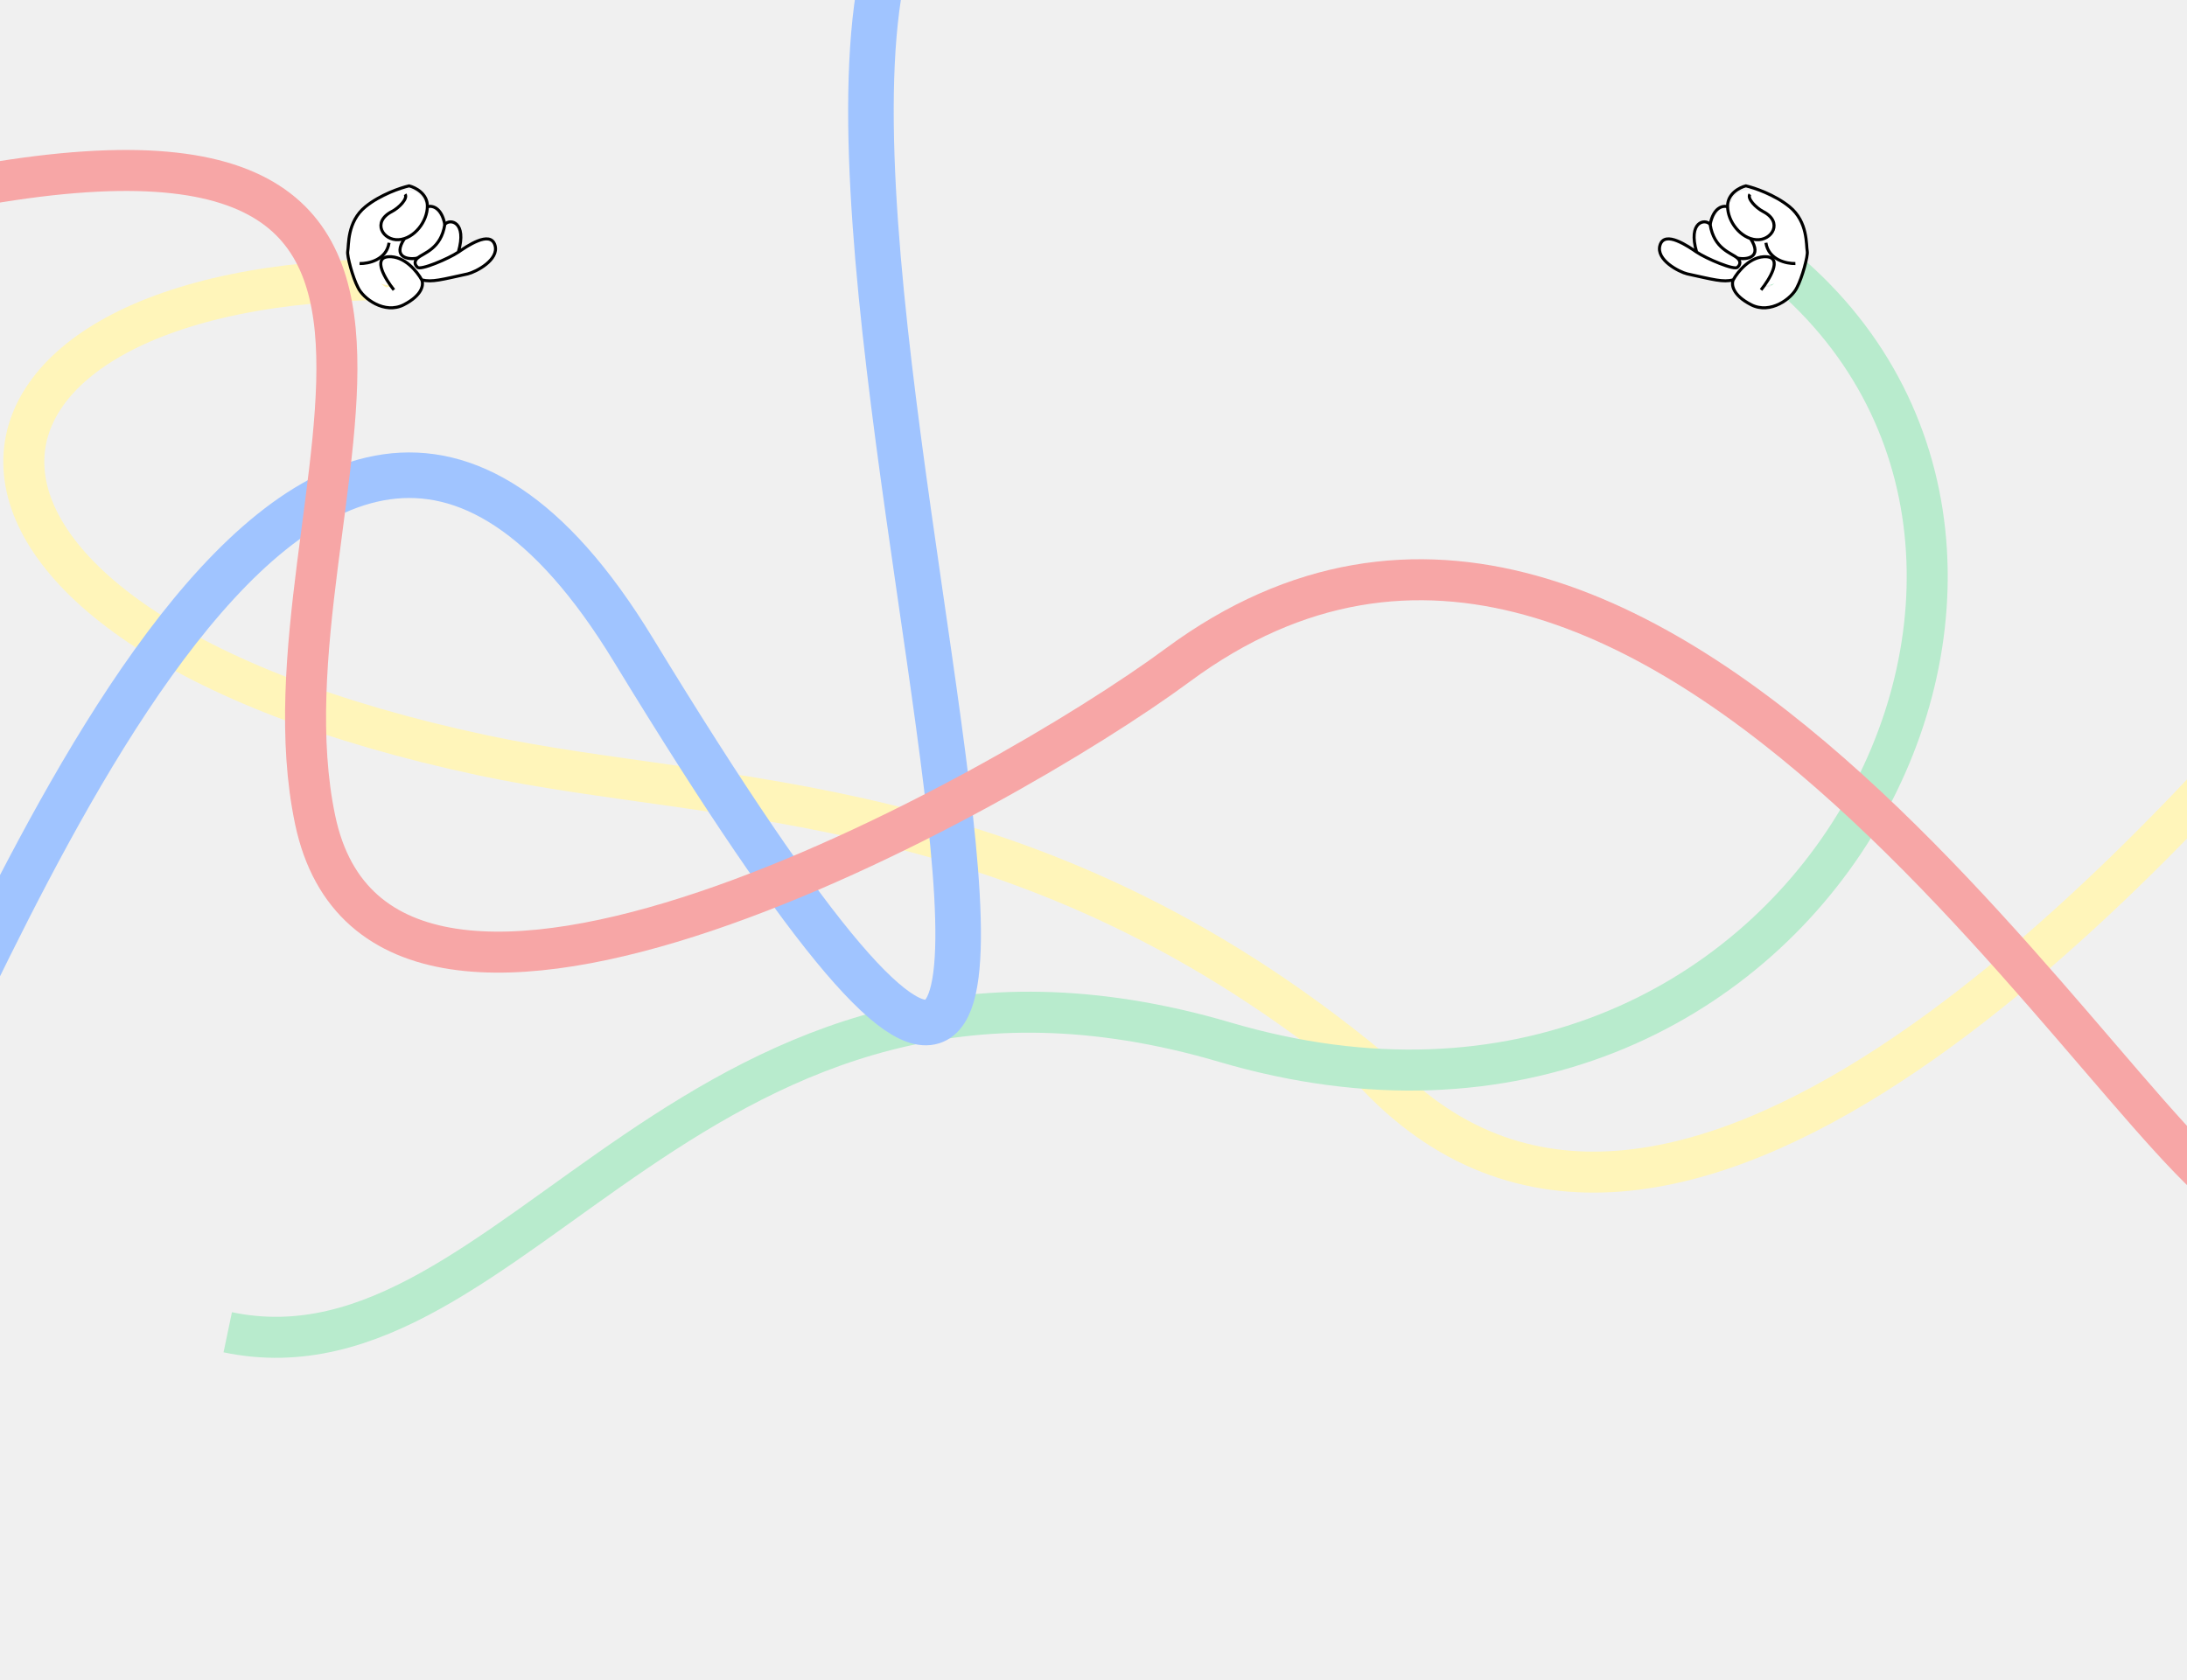
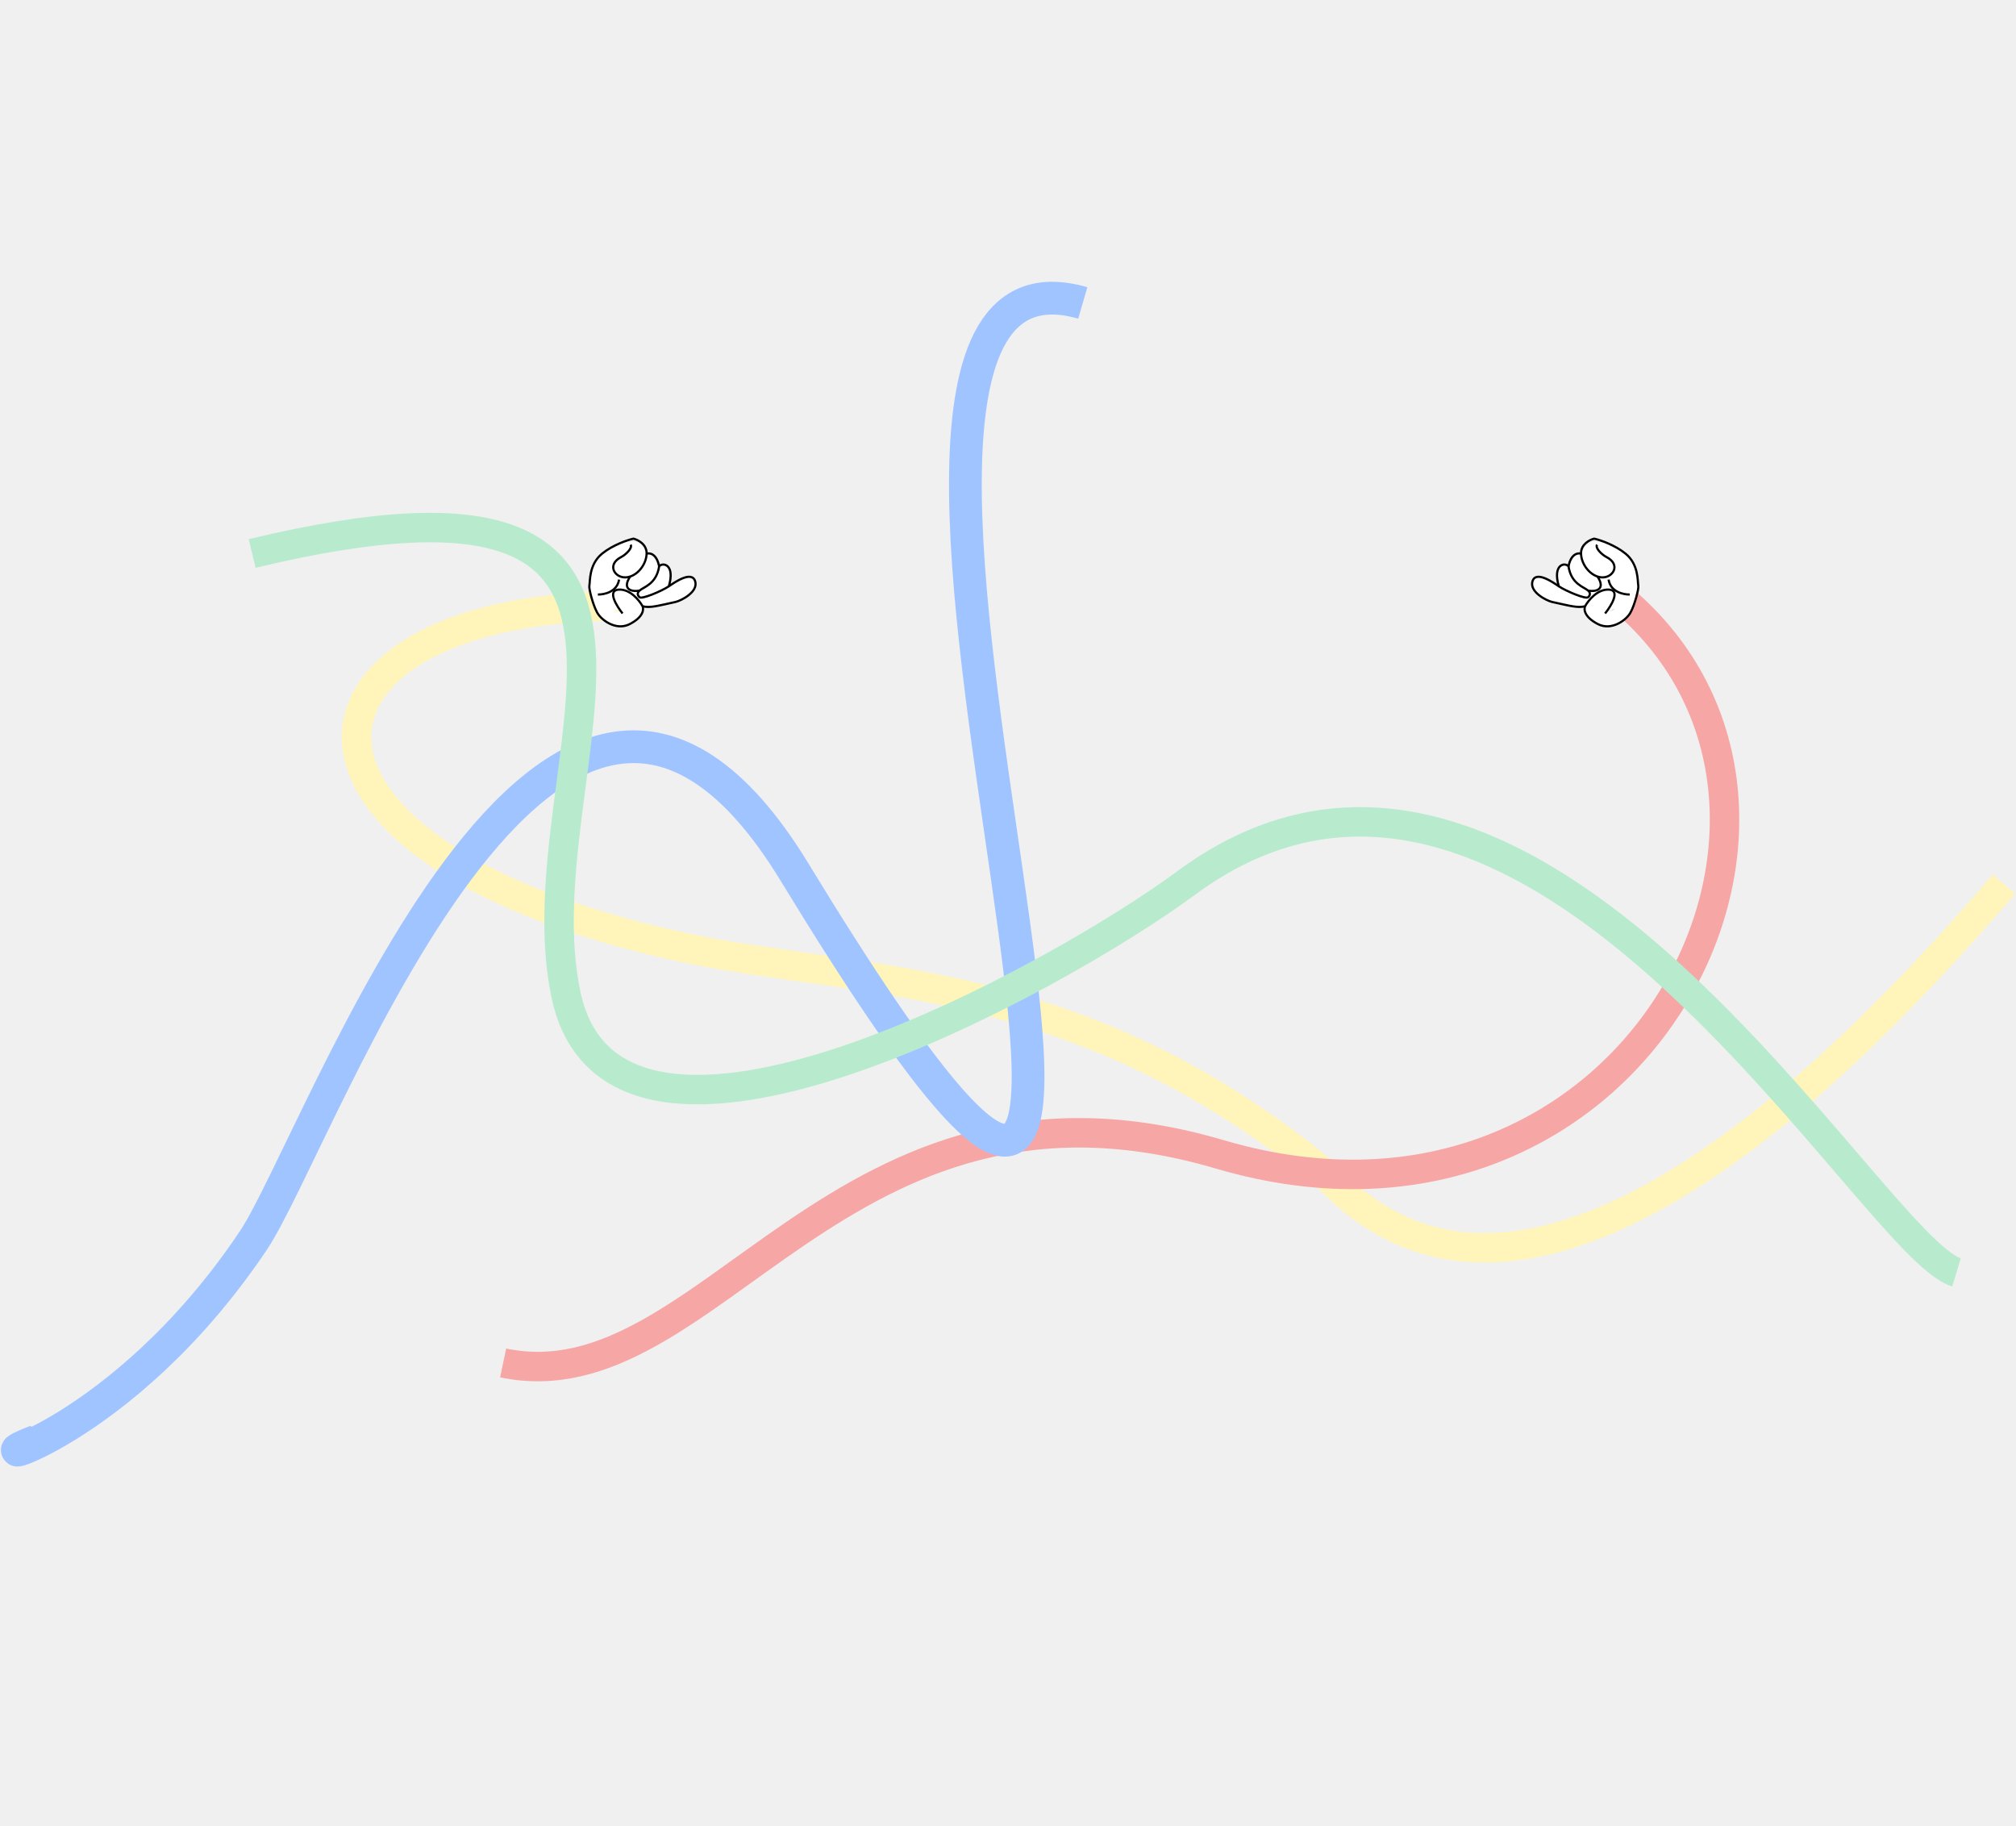
- <svg xmlns="http://www.w3.org/2000/svg" width="1440" height="1106" viewBox="0 0 1440 1106" fill="none">
-   <path d="M1525 438.909C1412.33 570.006 1097.23 918.345 902.454 703.763C677.311 517.816 474.102 530.737 318 497.5C-89.075 410.825 -62 184 261.491 184" stroke="#FFF5BA" stroke-width="27" />
-   <path d="M149.956 877.472C340.23 917.301 457.435 583.601 806.598 686.438C1188.67 798.969 1409.02 364.766 1169 172.792" stroke="#B8EBCD" stroke-width="27" />
-   <path d="M-277.5 949C-346.337 975.398 -200.128 946 -79 765.5C-17.437 673.762 195 63.5 417 428C903.217 1226.32 362 -186 681 -93.5" stroke="#A0C4FF" stroke-width="30" />
-   <path d="M1481.5 794.5C1402.8 770.981 1090.81 204.943 775.5 438C659.287 523.896 251.757 750.675 207.5 540C163.243 329.325 382.874 24.727 -80 136" stroke="#F7A6A6" stroke-width="27" />
-   <path d="M1148.91 153.509L1148.91 153.685" stroke="white" stroke-width="45" stroke-linecap="round" />
-   <path d="M1160.61 165.605L1160.29 165.602" stroke="white" stroke-width="45" stroke-linecap="round" />
-   <path d="M1128.59 167.721C1125.76 167.347 1122.96 167.5 1122.34 167.76C1122.05 167.881 1121.78 167.846 1121.64 167.117C1120.96 163.334 1122.07 162.443 1122.22 160.624C1122.31 159.545 1122.85 158.862 1123.42 158.043C1124.14 157.007 1123.67 156.046 1123.6 155.487C1123.49 154.744 1122.77 154.45 1122.72 154.359C1122.45 153.923 1124.03 157.491 1125.29 161.174C1126.05 163.385 1126.03 164.873 1126.15 166.867C1126.49 172.451 1125.97 173.748 1126.1 174.901C1126.19 175.772 1126.6 176.524 1126.86 176.848C1127.95 178.19 1129.27 177.781 1130.5 178.287C1131.97 178.894 1133.07 179.044 1134.89 179.205C1135.8 179.285 1137.29 179.253 1137.92 179.258C1138.55 179.263 1138.29 179.261 1137.86 179.17C1135.91 178.758 1134.11 178.174 1132.55 177.778C1131.09 177.405 1129.71 176.846 1128.75 176.66C1127.3 176.381 1126.02 176.112 1125.16 175.956C1124.18 175.779 1122.91 175.322 1122.13 175.11C1121.47 174.931 1120.82 174.777 1120.17 174.537C1119.53 174.296 1118.78 173.94 1117.95 173.638C1117.27 173.388 1116.64 172.981 1114.48 171.5C1113.21 170.625 1112.37 169.894 1111.67 169.357C1111.06 168.887 1110.29 168.583 1109.59 168.428C1108.93 168.283 1107.66 168.09 1106.67 167.907C1105.78 167.744 1104.82 167.599 1103.96 167.357C1103.14 167.125 1102.51 166.699 1101.87 166.43C1101.19 166.143 1100.59 165.686 1099.81 165.238C1099.48 165.048 1099.14 164.968 1099.03 164.879C1098.99 164.841 1099.35 164.851 1099.51 164.94C1100.08 165.246 1100.47 166.031 1101.43 166.98C1102.21 167.747 1102.66 168.521 1102.92 169.109C1103.38 170.115 1104.52 170.592 1105.38 171.04C1106.21 171.478 1107.09 171.906 1107.97 172.06C1108.99 172.236 1109.87 172.633 1111.11 173.288C1111.94 173.732 1112.87 173.831 1114.27 173.991C1115.29 174.108 1116.15 174.269 1117.19 174.776C1117.86 175.105 1118.87 175.404 1119.89 175.738C1121.09 176.13 1122.2 176.315 1122.89 176.525C1123.63 176.745 1124.45 176.978 1126 177.196C1127.71 177.437 1129.21 177.604 1130.56 177.38C1132.01 177.141 1132.93 176.81 1133.97 176.787C1134.87 176.768 1135.72 177.065 1140.18 177.188C1141.8 177.233 1144.34 177.72 1145.94 177.878C1146.13 177.897 1146.34 177.912 1146.5 178C1147.23 178.4 1147.67 179.622 1147.8 180.829C1147.85 181.276 1147.61 181.624 1147.42 182.003C1146.94 182.954 1145.94 183.313 1145.31 183.694C1145.18 183.777 1145.23 184.129 1145.28 184.367C1145.49 185.319 1146.5 185.79 1147.17 186.265C1148.11 186.934 1148.31 188.154 1148.98 188.719C1149.5 189.155 1149.91 189.753 1150.5 190.142C1151.17 190.585 1151.84 191.003 1152.59 191.451C1153.45 191.97 1154.03 192.431 1154.83 192.997C1155.72 193.625 1156.54 194.157 1157.4 194.311C1158.53 194.514 1159.75 194.888 1160.61 194.983C1161.55 195.088 1162.38 195.497 1163.56 195.652C1166.23 196.005 1166.89 195.299 1167.7 194.951C1168.64 194.545 1169.42 193.791 1170.82 192.948C1171.78 192.372 1172.23 191.635 1172.9 191.111C1173.82 190.401 1174.6 189.597 1175.04 188.923C1175.53 188.159 1176.33 187.494 1176.93 186.938C1177.53 186.379 1177.63 185.563 1178.02 184.773C1178.51 183.752 1178.25 182.573 1178.39 181.688C1178.5 180.977 1178.75 179.931 1178.91 178.9C1179.05 178.066 1179.51 177.171 1179.98 176.292C1180.57 175.155 1180.6 174.298 1180.88 173.593C1180.95 173.421 1180.99 173.242 1181.01 173.647C1181.17 176.288 1180.85 177.58 1180.69 178.701C1180.65 178.941 1180.58 179.169 1180.52 179.201C1179.51 179.805 1180.6 175.709 1180.74 174.271C1180.83 173.408 1181.2 172.598 1181.4 171.833C1181.6 171.071 1181.92 170.134 1182.09 169.369C1182.26 168.574 1182.79 167.964 1182.99 166.736C1183.52 163.428 1182.89 161.975 1182.73 160.879C1182.6 159.948 1182.44 155.65 1182.17 152.996C1182.08 152.197 1181.45 151.55 1181.03 150.841C1180.62 150.157 1180.34 149.425 1180.05 148.687C1179.69 147.78 1179.17 147.123 1178.67 146.559C1177.79 145.581 1176.56 144.221 1176.03 143.541C1175.37 142.703 1174.64 142.326 1174 141.819C1173.41 141.35 1172.72 140.84 1172.05 140.364C1171.27 139.805 1170.47 139.412 1169.83 138.79C1169.26 138.237 1168.44 138.102 1167.61 137.86C1166.91 137.656 1166.3 137.203 1165.52 137.108C1164.83 137.023 1164.21 136.658 1163.57 136.418C1162.93 136.177 1162.29 135.821 1161.64 135.492C1160.95 135.139 1160.36 134.572 1159.72 134.213C1158.93 133.775 1158.28 133.261 1157.5 132.873C1156.85 132.548 1156.19 132.363 1155.52 132.152C1154.72 131.898 1153.83 131.932 1153 131.78C1152.33 131.657 1149.99 131.55 1148.46 131.978C1147.84 132.151 1147.33 132.704 1146.95 133.23C1146.86 133.361 1146.68 133.405 1146.6 133.522C1146.46 134.225 1146.13 135.161 1145.62 135.894C1145.54 136.157 1145.53 136.564 1145.53 136.984" stroke="white" stroke-width="13" stroke-linecap="round" />
-   <path d="M1182.15 173.574C1176.4 173.734 1164.48 171.225 1162.74 159.906" stroke="black" stroke-width="2" />
-   <path d="M1144.14 175.919C1142.52 178.506 1123.31 170.237 1117.14 166.06C1111.17 145.844 1122.79 143.808 1126.01 147.791C1128.56 164.119 1140.08 166.533 1143.97 169.983C1147.25 172.892 1144.66 175.414 1144.14 175.919Z" fill="white" />
-   <path d="M1152.18 127.97C1150.23 130.714 1156.12 136.848 1160.9 139.318C1174.34 146.258 1166.73 158.555 1156.44 157.877C1146.15 157.199 1137.43 145.851 1137.5 135.621C1137.56 127.437 1145.55 123.403 1149.54 122.409C1155.04 123.669 1168.49 128.183 1178.28 136.154C1190.52 146.118 1189.18 161.65 1189.95 165.472C1190.57 168.529 1186.55 183.022 1183.23 189.269C1179.88 196.588 1165.73 207.184 1153.1 200.75C1140.47 194.315 1139.92 187.132 1141.22 184.345M1141.22 184.345C1134.4 186.051 1128.05 184.106 1110.95 180.393C1105.52 179.085 1090.12 171.123 1093 161.525C1096.08 151.258 1112.1 162.642 1117.14 166.06M1141.22 184.345C1144.13 178.971 1152.62 168.398 1163.2 169.095C1173.78 169.793 1165.17 183.948 1159.54 190.939M1117.14 166.06C1123.31 170.237 1142.52 178.506 1144.14 175.919C1144.66 175.414 1147.25 172.892 1143.97 169.983C1140.08 166.533 1128.56 164.119 1126.01 147.791C1122.79 143.808 1111.17 145.844 1117.14 166.06Z" stroke="black" stroke-width="2" />
-   <path d="M1143.99 169.983C1150.31 171.297 1160.74 169.47 1152.57 157.081" stroke="black" stroke-width="2" />
-   <path d="M1137.49 136.157C1134.59 135.248 1128.24 136.302 1126.03 147.791" stroke="black" stroke-width="2" />
-   <path d="M270.004 153.509L270.005 153.685" stroke="white" stroke-width="45" stroke-linecap="round" />
-   <path d="M258.302 165.605L258.624 165.602" stroke="white" stroke-width="45" stroke-linecap="round" />
-   <path d="M290.324 167.721C293.154 167.347 295.955 167.5 296.572 167.76C296.86 167.881 297.135 167.846 297.268 167.117C297.954 163.334 296.84 162.443 296.692 160.624C296.605 159.545 296.067 158.862 295.496 158.043C294.774 157.007 295.24 156.046 295.317 155.487C295.418 154.744 296.142 154.45 296.196 154.359C296.457 153.923 294.883 157.491 293.618 161.174C292.859 163.385 292.882 164.873 292.761 166.867C292.422 172.451 292.938 173.748 292.812 174.901C292.717 175.772 292.312 176.524 292.049 176.848C290.96 178.19 289.641 177.781 288.411 178.287C286.938 178.894 285.839 179.044 284.021 179.205C283.115 179.285 281.625 179.253 280.992 179.258C280.358 179.263 280.624 179.261 281.053 179.17C283.004 178.758 284.797 178.174 286.358 177.778C287.823 177.405 289.197 176.846 290.162 176.66C291.615 176.381 292.892 176.112 293.755 175.956C294.735 175.779 296.005 175.322 296.782 175.11C297.439 174.931 298.094 174.777 298.738 174.537C299.381 174.296 300.127 173.94 300.959 173.638C301.646 173.388 302.269 172.981 304.428 171.5C305.702 170.625 306.542 169.894 307.238 169.357C307.849 168.887 308.627 168.583 309.325 168.428C309.984 168.283 311.248 168.09 312.247 167.907C313.135 167.744 314.095 167.599 314.953 167.357C315.776 167.125 316.398 166.699 317.041 166.43C317.726 166.143 318.324 165.686 319.099 165.238C319.43 165.048 319.77 164.968 319.878 164.879C319.924 164.841 319.561 164.851 319.399 164.94C318.836 165.246 318.439 166.031 317.48 166.98C316.706 167.747 316.255 168.521 315.988 169.109C315.533 170.115 314.391 170.592 313.534 171.04C312.697 171.478 311.823 171.906 310.938 172.06C309.927 172.236 309.039 172.633 307.807 173.288C306.971 173.732 306.039 173.831 304.646 173.991C303.62 174.108 302.767 174.269 301.724 174.776C301.048 175.105 300.04 175.404 299.02 175.738C297.823 176.13 296.716 176.315 296.018 176.525C295.287 176.745 294.466 176.978 292.914 177.196C291.2 177.437 289.701 177.604 288.35 177.38C286.904 177.141 285.986 176.81 284.938 176.787C284.041 176.768 283.196 177.065 278.729 177.188C277.112 177.233 274.576 177.72 272.975 177.878C272.786 177.897 272.574 177.912 272.412 178C271.681 178.4 271.242 179.622 271.113 180.829C271.064 181.276 271.305 181.624 271.494 182.003C271.968 182.954 272.976 183.313 273.598 183.694C273.735 183.777 273.683 184.129 273.632 184.367C273.425 185.319 272.409 185.79 271.741 186.265C270.797 186.934 270.598 188.154 269.931 188.719C269.416 189.155 268.998 189.753 268.411 190.142C267.743 190.585 267.074 191.003 266.327 191.451C265.463 191.97 264.884 192.431 264.082 192.997C263.193 193.625 262.373 194.157 261.515 194.311C260.384 194.514 259.158 194.888 258.299 194.983C257.359 195.088 256.531 195.497 255.355 195.652C252.685 196.005 252.021 195.299 251.214 194.951C250.27 194.545 249.49 193.791 248.09 192.948C247.131 192.372 246.684 191.635 246.01 191.111C245.094 190.401 244.311 189.597 243.874 188.923C243.379 188.159 242.578 187.494 241.984 186.938C241.387 186.379 241.277 185.563 240.895 184.773C240.403 183.752 240.666 182.573 240.526 181.688C240.414 180.977 240.166 179.931 239.999 178.9C239.864 178.066 239.398 177.171 238.936 176.292C238.34 175.155 238.307 174.298 238.033 173.593C237.966 173.421 237.924 173.242 237.899 173.647C237.737 176.288 238.058 177.58 238.225 178.701C238.261 178.941 238.335 179.169 238.389 179.201C239.404 179.805 238.316 175.709 238.171 174.271C238.084 173.408 237.707 172.598 237.511 171.833C237.316 171.071 236.992 170.134 236.825 169.369C236.651 168.574 236.119 167.964 235.922 166.736C235.394 163.428 236.026 161.975 236.179 160.879C236.309 159.948 236.468 155.65 236.745 152.996C236.828 152.197 237.46 151.55 237.885 150.841C238.295 150.157 238.573 149.425 238.865 148.687C239.223 147.78 239.74 147.123 240.245 146.559C241.121 145.581 242.349 144.221 242.883 143.541C243.541 142.703 244.269 142.326 244.911 141.819C245.506 141.35 246.192 140.84 246.86 140.364C247.646 139.805 248.437 139.412 249.078 138.79C249.648 138.237 250.467 138.102 251.299 137.86C251.998 137.656 252.609 137.203 253.387 137.108C254.081 137.023 254.699 136.658 255.342 136.418C255.986 136.177 256.626 135.821 257.269 135.492C257.957 135.139 258.55 134.572 259.193 134.213C259.977 133.775 260.635 133.261 261.411 132.873C262.061 132.548 262.722 132.363 263.392 132.152C264.196 131.898 265.08 131.932 265.912 131.78C266.58 131.657 268.926 131.55 270.449 131.978C271.068 132.151 271.58 132.704 271.961 133.23C272.056 133.361 272.229 133.405 272.312 133.522C272.451 134.225 272.778 135.161 273.293 135.894C273.377 136.157 273.379 136.564 273.382 136.984" stroke="white" stroke-width="13" stroke-linecap="round" />
-   <path d="M236.763 173.574C242.508 173.734 254.434 171.225 256.172 159.906" stroke="black" stroke-width="2" />
-   <path d="M274.774 175.919C276.391 178.506 295.606 170.237 301.769 166.06C307.739 145.844 296.121 143.808 292.898 147.791C290.353 164.119 278.831 166.533 274.94 169.983C271.657 172.892 274.255 175.414 274.774 175.919Z" fill="white" />
-   <path d="M266.732 127.97C268.685 130.714 262.794 136.848 258.012 139.318C244.576 146.258 252.185 158.555 262.474 157.877C272.762 157.199 281.482 145.851 281.412 135.621C281.356 127.437 273.365 123.403 269.377 122.409C263.873 123.669 250.419 128.183 240.629 136.154C228.391 146.118 229.736 161.65 228.962 165.472C228.343 168.529 232.364 183.022 235.678 189.269C239.03 196.588 253.184 207.184 265.812 200.75C278.44 194.315 278.996 187.132 277.695 184.345M277.695 184.345C284.509 186.051 290.862 184.106 307.967 180.393C313.389 179.085 328.789 171.123 325.911 161.525C322.832 151.258 306.812 162.642 301.769 166.06M277.695 184.345C274.778 178.971 266.297 168.398 255.714 169.095C245.131 169.793 253.743 183.948 259.372 190.939M301.769 166.06C295.606 170.237 276.391 178.506 274.774 175.919C274.255 175.414 271.657 172.892 274.94 169.983C278.831 166.533 290.353 164.119 292.898 147.791C296.121 143.808 307.739 145.844 301.769 166.06Z" stroke="black" stroke-width="2" />
-   <path d="M274.924 169.983C268.604 171.297 258.174 169.47 266.344 157.081" stroke="black" stroke-width="2" />
-   <path d="M281.421 136.157C284.321 135.248 290.673 136.302 292.877 147.791" stroke="black" stroke-width="2" />
+ <svg xmlns="http://www.w3.org/2000/svg" width="1847" height="1672" viewBox="0 0 1847 1672" fill="none">
+   <path d="M1836 809.909C1723.33 941.006 1408.23 1289.35 1213.45 1074.76C988.311 888.816 785.102 901.737 629 868.5C221.925 781.825 249 555 572.491 555" stroke="#FFF5BA" stroke-width="27" />
+   <path d="M460.956 1248.47C651.23 1288.3 768.435 954.601 1117.6 1057.44C1499.67 1169.97 1720.02 735.766 1480 543.792" stroke="#F7A6A6" stroke-width="27" />
+   <path d="M33.5 1320C-35.337 1346.4 110.872 1317 232 1136.5C293.563 1044.76 506 434.5 728 799C1214.22 1597.32 673 184.999 992 277.499" stroke="#A0C4FF" stroke-width="30" />
+   <path d="M1792.5 1165.5C1713.8 1141.98 1401.81 575.943 1086.5 809C970.287 894.896 562.757 1121.68 518.5 911C474.243 700.325 693.874 395.728 231 507" stroke="#B8EBCD" stroke-width="27" />
+   <path d="M1459.91 524.509L1459.91 524.685" stroke="white" stroke-width="45" stroke-linecap="round" />
+   <path d="M1471.61 536.604L1471.29 536.602" stroke="white" stroke-width="45" stroke-linecap="round" />
+   <path d="M1439.59 538.721C1436.76 538.347 1433.96 538.5 1433.34 538.76C1433.05 538.881 1432.78 538.845 1432.64 538.117C1431.96 534.334 1433.07 533.443 1433.22 531.624C1433.31 530.545 1433.85 529.861 1434.42 529.043C1435.14 528.006 1434.67 527.045 1434.6 526.487C1434.49 525.744 1433.77 525.449 1433.72 525.359C1433.46 524.923 1435.03 528.491 1436.29 532.174C1437.05 534.384 1437.03 535.872 1437.15 537.866C1437.49 543.451 1436.97 544.747 1437.1 545.901C1437.2 546.772 1437.6 547.523 1437.86 547.848C1438.95 549.19 1440.27 548.78 1441.5 549.287C1442.97 549.894 1444.07 550.044 1445.89 550.204C1446.8 550.284 1448.29 550.253 1448.92 550.258C1449.55 550.263 1449.29 550.261 1448.86 550.17C1446.91 549.757 1445.12 549.174 1443.55 548.777C1442.09 548.405 1440.72 547.845 1439.75 547.66C1438.3 547.38 1437.02 547.111 1436.16 546.956C1435.18 546.779 1433.91 546.322 1433.13 546.11C1432.47 545.93 1431.82 545.777 1431.17 545.536C1430.53 545.296 1429.78 544.939 1428.95 544.637C1428.27 544.388 1427.64 543.981 1425.48 542.499C1424.21 541.625 1423.37 540.893 1422.67 540.357C1422.06 539.886 1421.29 539.582 1420.59 539.428C1419.93 539.283 1418.66 539.09 1417.67 538.906C1416.78 538.744 1415.82 538.599 1414.96 538.357C1414.14 538.124 1413.51 537.699 1412.87 537.43C1412.19 537.142 1411.59 536.686 1410.81 536.238C1410.48 536.047 1410.14 535.967 1410.03 535.878C1409.99 535.841 1410.35 535.851 1410.51 535.939C1411.08 536.245 1411.47 537.031 1412.43 537.98C1413.21 538.747 1413.66 539.52 1413.92 540.109C1414.38 541.114 1415.52 541.591 1416.38 542.04C1417.22 542.478 1418.09 542.906 1418.97 543.06C1419.99 543.236 1420.87 543.633 1422.11 544.288C1422.94 544.732 1423.87 544.83 1425.27 544.99C1426.29 545.108 1427.15 545.268 1428.19 545.775C1428.86 546.104 1429.87 546.404 1430.89 546.738C1432.09 547.13 1433.2 547.315 1433.89 547.525C1434.63 547.745 1435.45 547.978 1437 548.196C1438.71 548.437 1440.21 548.603 1441.56 548.38C1443.01 548.141 1443.93 547.81 1444.97 547.787C1445.87 547.768 1446.72 548.064 1451.18 548.188C1452.8 548.232 1455.34 548.719 1456.94 548.878C1457.13 548.897 1457.34 548.911 1457.5 549C1458.23 549.4 1458.67 550.622 1458.8 551.828C1458.85 552.276 1458.61 552.623 1458.42 553.003C1457.94 553.954 1456.94 554.313 1456.31 554.693C1456.18 554.777 1456.23 555.129 1456.28 555.367C1456.49 556.319 1457.5 556.79 1458.17 557.264C1459.11 557.934 1459.31 559.153 1459.98 559.718C1460.5 560.155 1460.91 560.753 1461.5 561.142C1462.17 561.584 1462.84 562.002 1463.59 562.451C1464.45 562.969 1465.03 563.43 1465.83 563.996C1466.72 564.625 1467.54 565.157 1468.4 565.311C1469.53 565.513 1470.75 565.887 1471.61 565.983C1472.55 566.087 1473.38 566.496 1474.56 566.652C1477.23 567.005 1477.89 566.298 1478.7 565.951C1479.64 565.545 1480.42 564.79 1481.82 563.948C1482.78 563.371 1483.23 562.635 1483.9 562.111C1484.82 561.4 1485.6 560.597 1486.04 559.923C1486.53 559.159 1487.33 558.493 1487.93 557.938C1488.53 557.379 1488.63 556.563 1489.02 555.772C1489.51 554.752 1489.25 553.573 1489.39 552.687C1489.5 551.977 1489.75 550.931 1489.91 549.899C1490.05 549.065 1490.51 548.171 1490.98 547.292C1491.57 546.154 1491.61 545.297 1491.88 544.593C1491.95 544.421 1491.99 544.242 1492.01 544.647C1492.17 547.288 1491.85 548.58 1491.69 549.7C1491.65 549.941 1491.58 550.169 1491.52 550.201C1490.51 550.805 1491.6 546.708 1491.74 545.271C1491.83 544.407 1492.21 543.598 1492.4 542.833C1492.6 542.071 1492.92 541.134 1493.09 540.369C1493.26 539.574 1493.79 538.964 1493.99 537.735C1494.52 534.428 1493.89 532.975 1493.73 531.878C1493.6 530.947 1493.44 526.65 1493.17 523.996C1493.08 523.196 1492.45 522.55 1492.03 521.84C1491.62 521.156 1491.34 520.425 1491.05 519.687C1490.69 518.779 1490.17 518.123 1489.67 517.559C1488.79 516.581 1487.56 515.221 1487.03 514.541C1486.37 513.703 1485.64 513.326 1485 512.819C1484.41 512.349 1483.72 511.84 1483.05 511.364C1482.27 510.804 1481.47 510.411 1480.83 509.789C1480.26 509.236 1479.44 509.101 1478.61 508.859C1477.91 508.656 1477.3 508.203 1476.52 508.108C1475.83 508.023 1475.21 507.658 1474.57 507.417C1473.93 507.177 1473.29 506.821 1472.64 506.491C1471.95 506.138 1471.36 505.571 1470.72 505.213C1469.93 504.775 1469.28 504.261 1468.5 503.873C1467.85 503.548 1467.19 503.363 1466.52 503.151C1465.72 502.898 1464.83 502.932 1464 502.779C1463.33 502.657 1460.99 502.55 1459.46 502.977C1458.84 503.151 1458.33 503.704 1457.95 504.229C1457.86 504.36 1457.68 504.405 1457.6 504.521C1457.46 505.225 1457.13 506.161 1456.62 506.893C1456.54 507.156 1456.53 507.564 1456.53 507.983" stroke="white" stroke-width="13" stroke-linecap="round" />
+   <path d="M1493.15 544.574C1487.4 544.734 1475.48 542.224 1473.74 530.905" stroke="black" stroke-width="2" />
+   <path d="M1455.14 546.918C1453.52 549.505 1434.31 541.236 1428.14 537.059C1422.17 516.843 1433.79 514.808 1437.01 518.791C1439.56 535.118 1451.08 537.533 1454.97 540.982C1458.25 543.892 1455.66 546.414 1455.14 546.918Z" fill="white" />
+   <path d="M1463.18 498.969C1461.23 501.713 1467.12 507.847 1471.9 510.317C1485.34 517.257 1477.73 529.554 1467.44 528.876C1457.15 528.198 1448.43 516.85 1448.5 506.62C1448.56 498.436 1456.55 494.402 1460.54 493.408C1466.04 494.669 1479.49 499.182 1489.28 507.153C1501.52 517.117 1500.18 532.65 1500.95 536.471C1501.57 539.529 1497.55 554.022 1494.23 560.269C1490.88 567.587 1476.73 578.184 1464.1 571.749C1451.47 565.315 1450.92 558.132 1452.22 555.344M1452.22 555.344C1445.4 557.05 1439.05 555.106 1421.95 551.393C1416.52 550.084 1401.12 542.122 1404 532.525C1407.08 522.257 1423.1 533.641 1428.14 537.059M1452.22 555.344C1455.13 549.971 1463.62 539.397 1474.2 540.095C1484.78 540.792 1476.17 554.948 1470.54 561.939M1428.14 537.059C1434.31 541.236 1453.52 549.505 1455.14 546.918C1455.66 546.414 1458.25 543.892 1454.97 540.982C1451.08 537.533 1439.56 535.118 1437.01 518.791C1433.79 514.808 1422.17 516.843 1428.14 537.059Z" stroke="black" stroke-width="2" />
+   <path d="M1454.99 540.982C1461.31 542.297 1471.74 540.47 1463.57 528.081" stroke="black" stroke-width="2" />
+   <path d="M1448.49 507.156C1445.59 506.247 1439.24 507.301 1437.03 518.791" stroke="black" stroke-width="2" />
+   <path d="M581.004 524.509L581.005 524.685" stroke="white" stroke-width="45" stroke-linecap="round" />
+   <path d="M569.302 536.604L569.624 536.602" stroke="white" stroke-width="45" stroke-linecap="round" />
+   <path d="M601.324 538.721C604.154 538.347 606.955 538.5 607.572 538.76C607.86 538.881 608.135 538.845 608.268 538.117C608.954 534.334 607.84 533.443 607.692 531.624C607.605 530.545 607.067 529.861 606.496 529.043C605.774 528.006 606.24 527.045 606.317 526.487C606.418 525.744 607.142 525.449 607.196 525.359C607.457 524.923 605.883 528.491 604.618 532.174C603.859 534.384 603.882 535.872 603.761 537.866C603.422 543.451 603.938 544.747 603.812 545.901C603.717 546.772 603.312 547.523 603.049 547.848C601.96 549.19 600.641 548.78 599.411 549.287C597.938 549.894 596.839 550.044 595.021 550.204C594.115 550.284 592.625 550.253 591.992 550.258C591.358 550.263 591.624 550.261 592.053 550.17C594.004 549.757 595.797 549.174 597.358 548.777C598.823 548.405 600.197 547.845 601.162 547.66C602.615 547.38 603.892 547.111 604.755 546.956C605.735 546.779 607.005 546.322 607.782 546.11C608.439 545.93 609.094 545.777 609.738 545.536C610.381 545.296 611.127 544.939 611.959 544.637C612.646 544.388 613.269 543.981 615.428 542.499C616.702 541.625 617.542 540.893 618.238 540.357C618.849 539.886 619.627 539.582 620.325 539.428C620.984 539.283 622.248 539.09 623.247 538.906C624.135 538.744 625.095 538.599 625.953 538.357C626.776 538.124 627.398 537.699 628.041 537.43C628.726 537.142 629.324 536.686 630.099 536.238C630.43 536.047 630.77 535.967 630.878 535.878C630.924 535.841 630.561 535.851 630.399 535.939C629.836 536.245 629.439 537.031 628.48 537.98C627.706 538.747 627.255 539.52 626.988 540.109C626.533 541.114 625.391 541.591 624.534 542.04C623.697 542.478 622.823 542.906 621.938 543.06C620.927 543.236 620.039 543.633 618.807 544.288C617.971 544.732 617.039 544.83 615.646 544.99C614.62 545.108 613.767 545.268 612.724 545.775C612.048 546.104 611.04 546.404 610.02 546.738C608.823 547.13 607.716 547.315 607.018 547.525C606.287 547.745 605.466 547.978 603.914 548.196C602.2 548.437 600.701 548.603 599.35 548.38C597.904 548.141 596.986 547.81 595.938 547.787C595.041 547.768 594.196 548.064 589.729 548.188C588.112 548.232 585.576 548.719 583.975 548.878C583.786 548.897 583.574 548.911 583.412 549C582.681 549.4 582.242 550.622 582.113 551.828C582.064 552.276 582.305 552.623 582.494 553.003C582.968 553.954 583.976 554.313 584.598 554.693C584.735 554.777 584.683 555.129 584.632 555.367C584.425 556.319 583.409 556.79 582.741 557.264C581.797 557.934 581.598 559.153 580.931 559.718C580.416 560.155 579.998 560.753 579.411 561.142C578.743 561.584 578.074 562.002 577.327 562.451C576.463 562.969 575.884 563.43 575.082 563.996C574.193 564.625 573.373 565.157 572.515 565.311C571.384 565.513 570.158 565.887 569.299 565.983C568.359 566.087 567.531 566.496 566.355 566.652C563.685 567.005 563.021 566.298 562.214 565.951C561.27 565.545 560.49 564.79 559.09 563.948C558.131 563.371 557.684 562.635 557.01 562.111C556.094 561.4 555.311 560.597 554.874 559.923C554.379 559.159 553.578 558.493 552.984 557.938C552.387 557.379 552.277 556.563 551.895 555.772C551.403 554.752 551.666 553.573 551.526 552.687C551.414 551.977 551.166 550.931 550.999 549.899C550.864 549.065 550.398 548.171 549.936 547.292C549.34 546.154 549.307 545.297 549.033 544.593C548.966 544.421 548.924 544.242 548.899 544.647C548.737 547.288 549.058 548.58 549.225 549.7C549.261 549.941 549.335 550.169 549.389 550.201C550.404 550.805 549.316 546.708 549.171 545.271C549.084 544.407 548.707 543.598 548.511 542.833C548.316 542.071 547.992 541.134 547.825 540.369C547.651 539.574 547.119 538.964 546.922 537.735C546.394 534.428 547.026 532.975 547.179 531.878C547.309 530.947 547.468 526.65 547.745 523.996C547.828 523.196 548.46 522.55 548.885 521.84C549.295 521.156 549.573 520.425 549.865 519.687C550.223 518.779 550.74 518.123 551.245 517.559C552.121 516.581 553.349 515.221 553.883 514.541C554.541 513.703 555.269 513.326 555.911 512.819C556.506 512.349 557.192 511.84 557.86 511.364C558.646 510.804 559.437 510.411 560.078 509.789C560.648 509.236 561.467 509.101 562.299 508.859C562.998 508.656 563.609 508.203 564.387 508.108C565.081 508.023 565.699 507.658 566.342 507.417C566.986 507.177 567.626 506.821 568.269 506.491C568.957 506.138 569.55 505.571 570.193 505.213C570.977 504.775 571.635 504.261 572.411 503.873C573.061 503.548 573.722 503.363 574.392 503.151C575.196 502.898 576.08 502.932 576.912 502.779C577.58 502.657 579.926 502.55 581.449 502.977C582.068 503.151 582.58 503.704 582.961 504.229C583.056 504.36 583.229 504.405 583.312 504.521C583.451 505.225 583.778 506.161 584.293 506.893C584.377 507.156 584.379 507.564 584.382 507.983" stroke="white" stroke-width="13" stroke-linecap="round" />
+   <path d="M547.763 544.574C553.508 544.734 565.434 542.224 567.173 530.905" stroke="black" stroke-width="2" />
+   <path d="M585.774 546.918C587.391 549.505 606.606 541.236 612.769 537.059C618.739 516.843 607.121 514.808 603.898 518.791C601.353 535.118 589.831 537.533 585.94 540.982C582.658 543.892 585.255 546.414 585.774 546.918Z" fill="white" />
+   <path d="M577.732 498.969C579.686 501.713 573.794 507.847 569.013 510.317C555.576 517.257 563.185 529.554 573.474 528.876C583.763 528.198 592.482 516.85 592.412 506.62C592.356 498.436 584.365 494.402 580.377 493.408C574.873 494.669 561.419 499.182 551.629 507.153C539.391 517.117 540.736 532.65 539.962 536.471C539.344 539.529 543.365 554.022 546.678 560.269C550.031 567.587 564.184 578.184 576.812 571.749C589.44 565.315 589.996 558.132 588.696 555.344M588.696 555.344C595.509 557.05 601.862 555.106 618.967 551.393C624.389 550.084 639.79 542.122 636.911 532.525C633.832 522.257 617.812 533.641 612.769 537.059M588.696 555.344C585.778 549.971 577.297 539.397 566.714 540.095C556.132 540.792 564.744 554.948 570.373 561.939M612.769 537.059C606.606 541.236 587.391 549.505 585.774 546.918C585.255 546.414 582.658 543.892 585.94 540.982C589.831 537.533 601.353 535.118 603.898 518.791C607.121 514.808 618.739 516.843 612.769 537.059Z" stroke="black" stroke-width="2" />
+   <path d="M585.925 540.982C579.605 542.297 569.174 540.47 577.344 528.081" stroke="black" stroke-width="2" />
+   <path d="M592.421 507.156C595.321 506.247 601.673 507.301 603.877 518.791" stroke="black" stroke-width="2" />
</svg>
